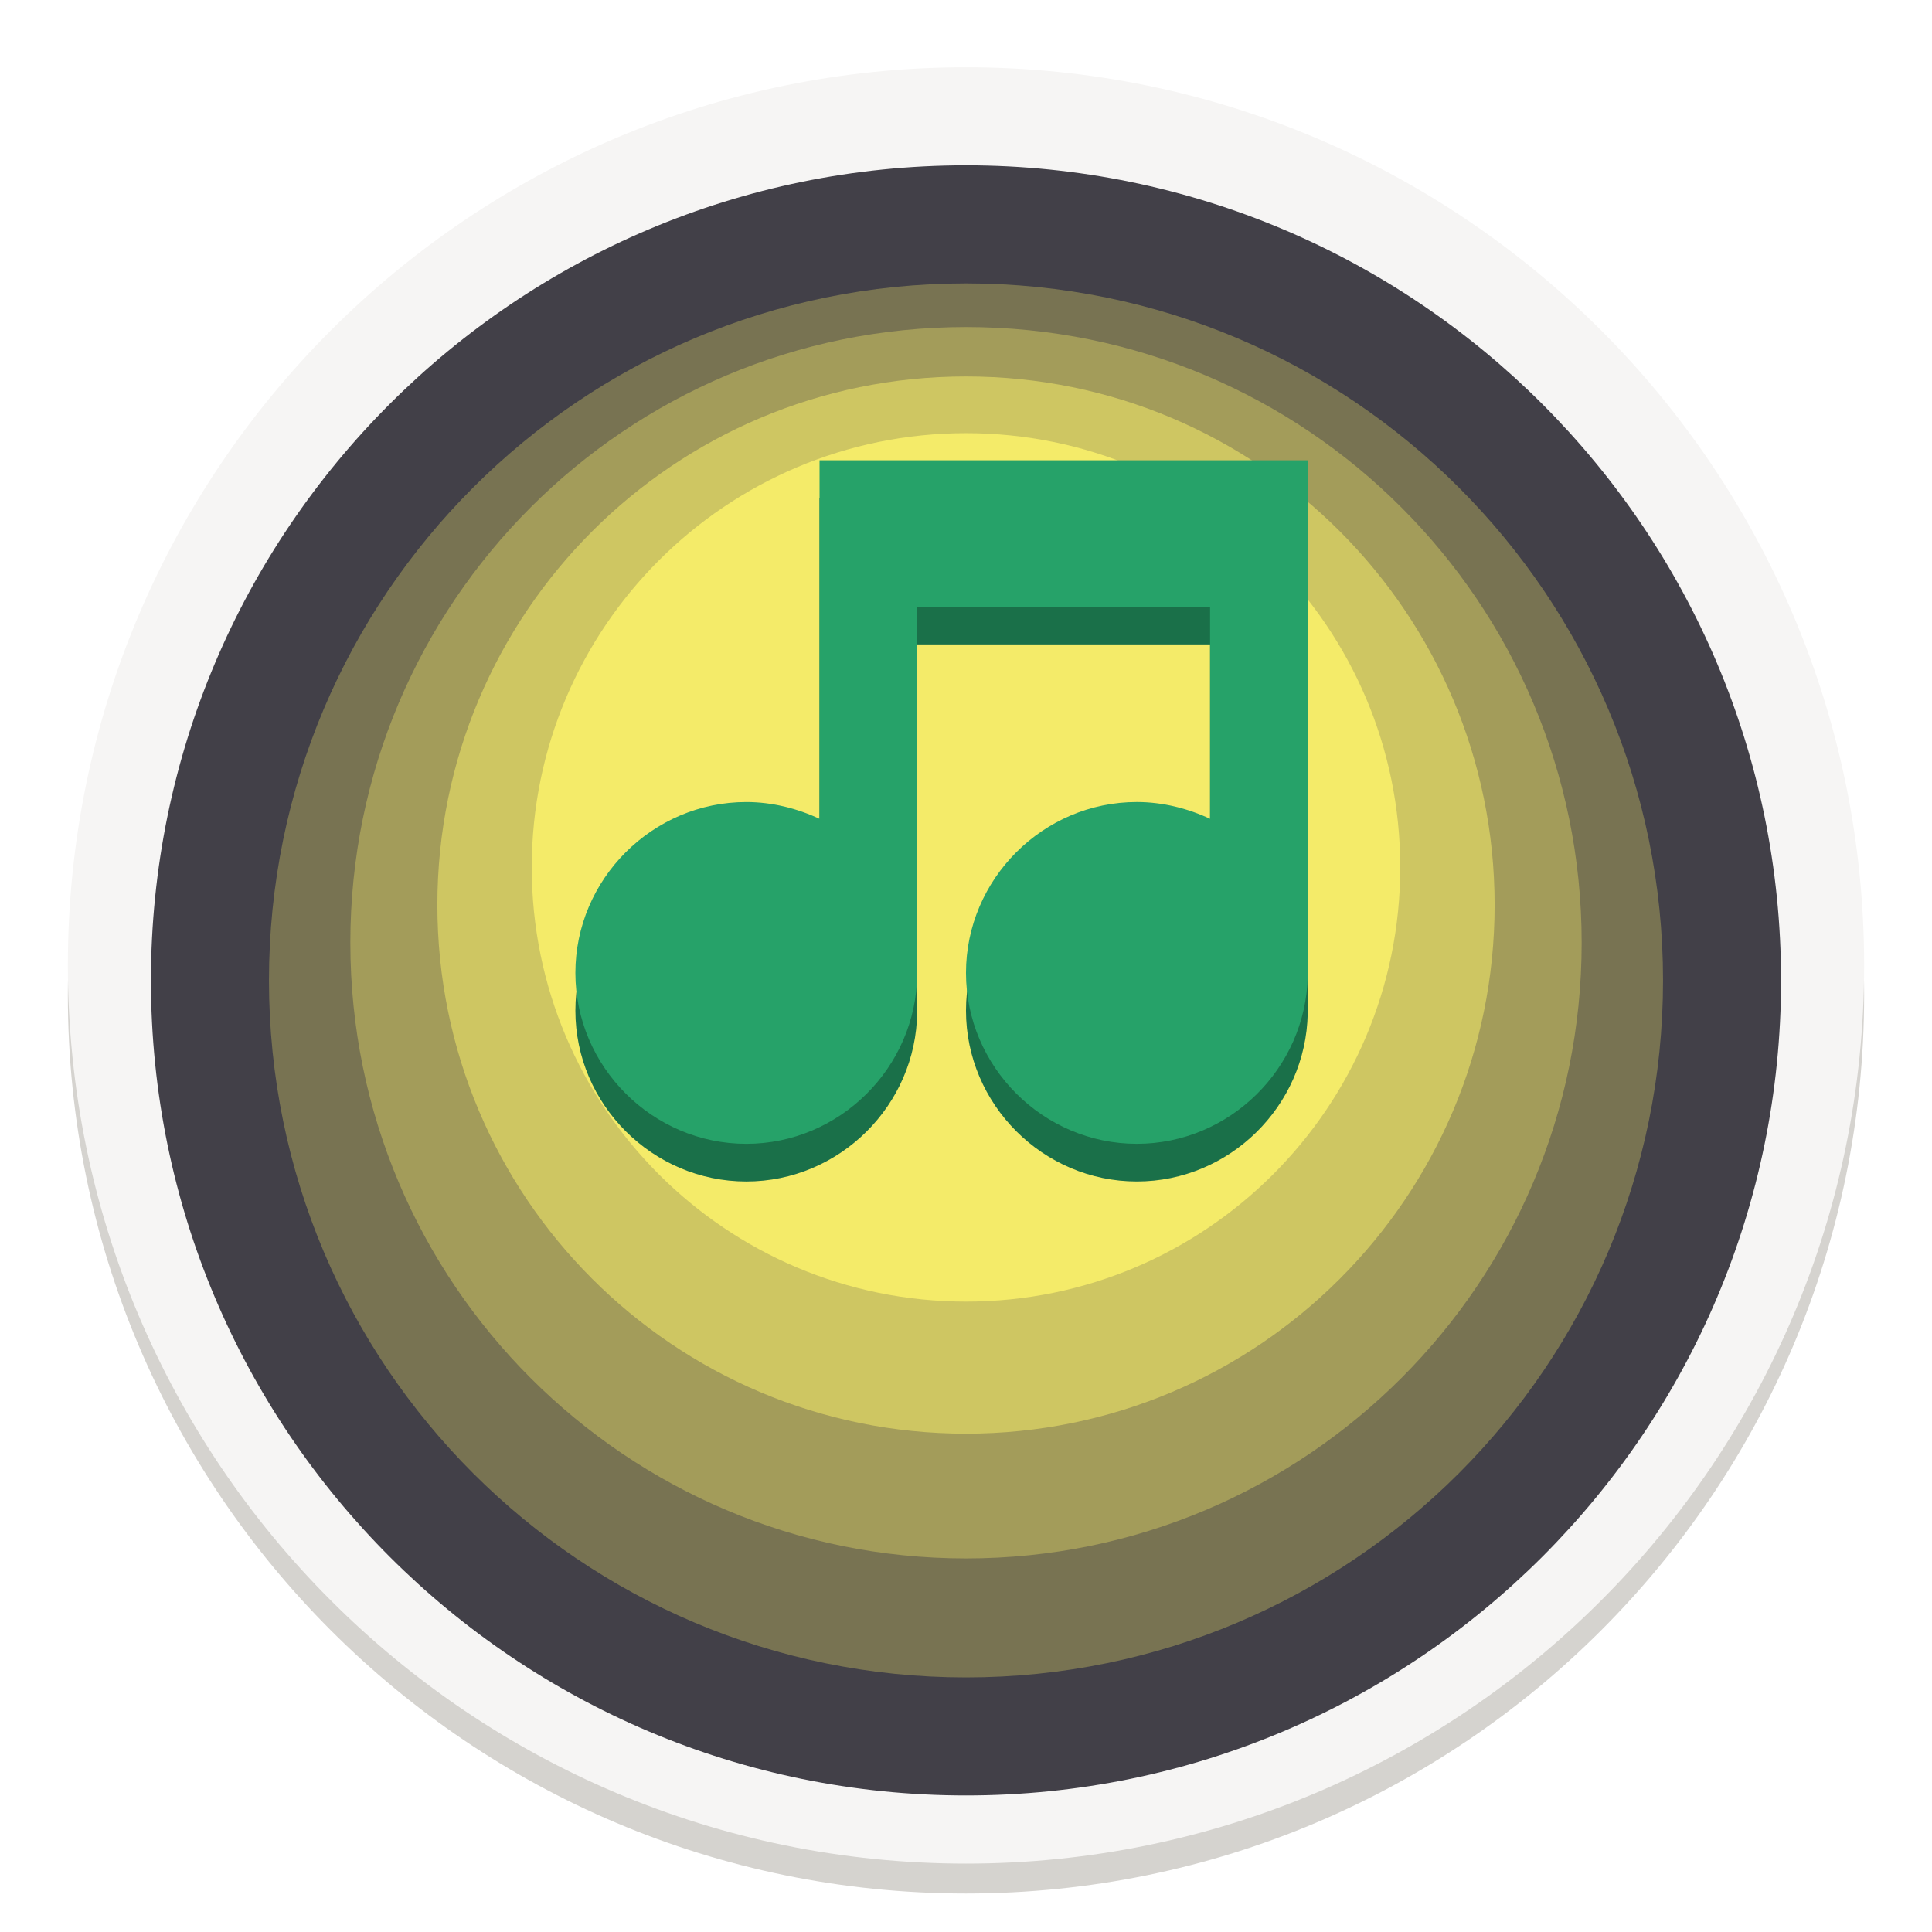
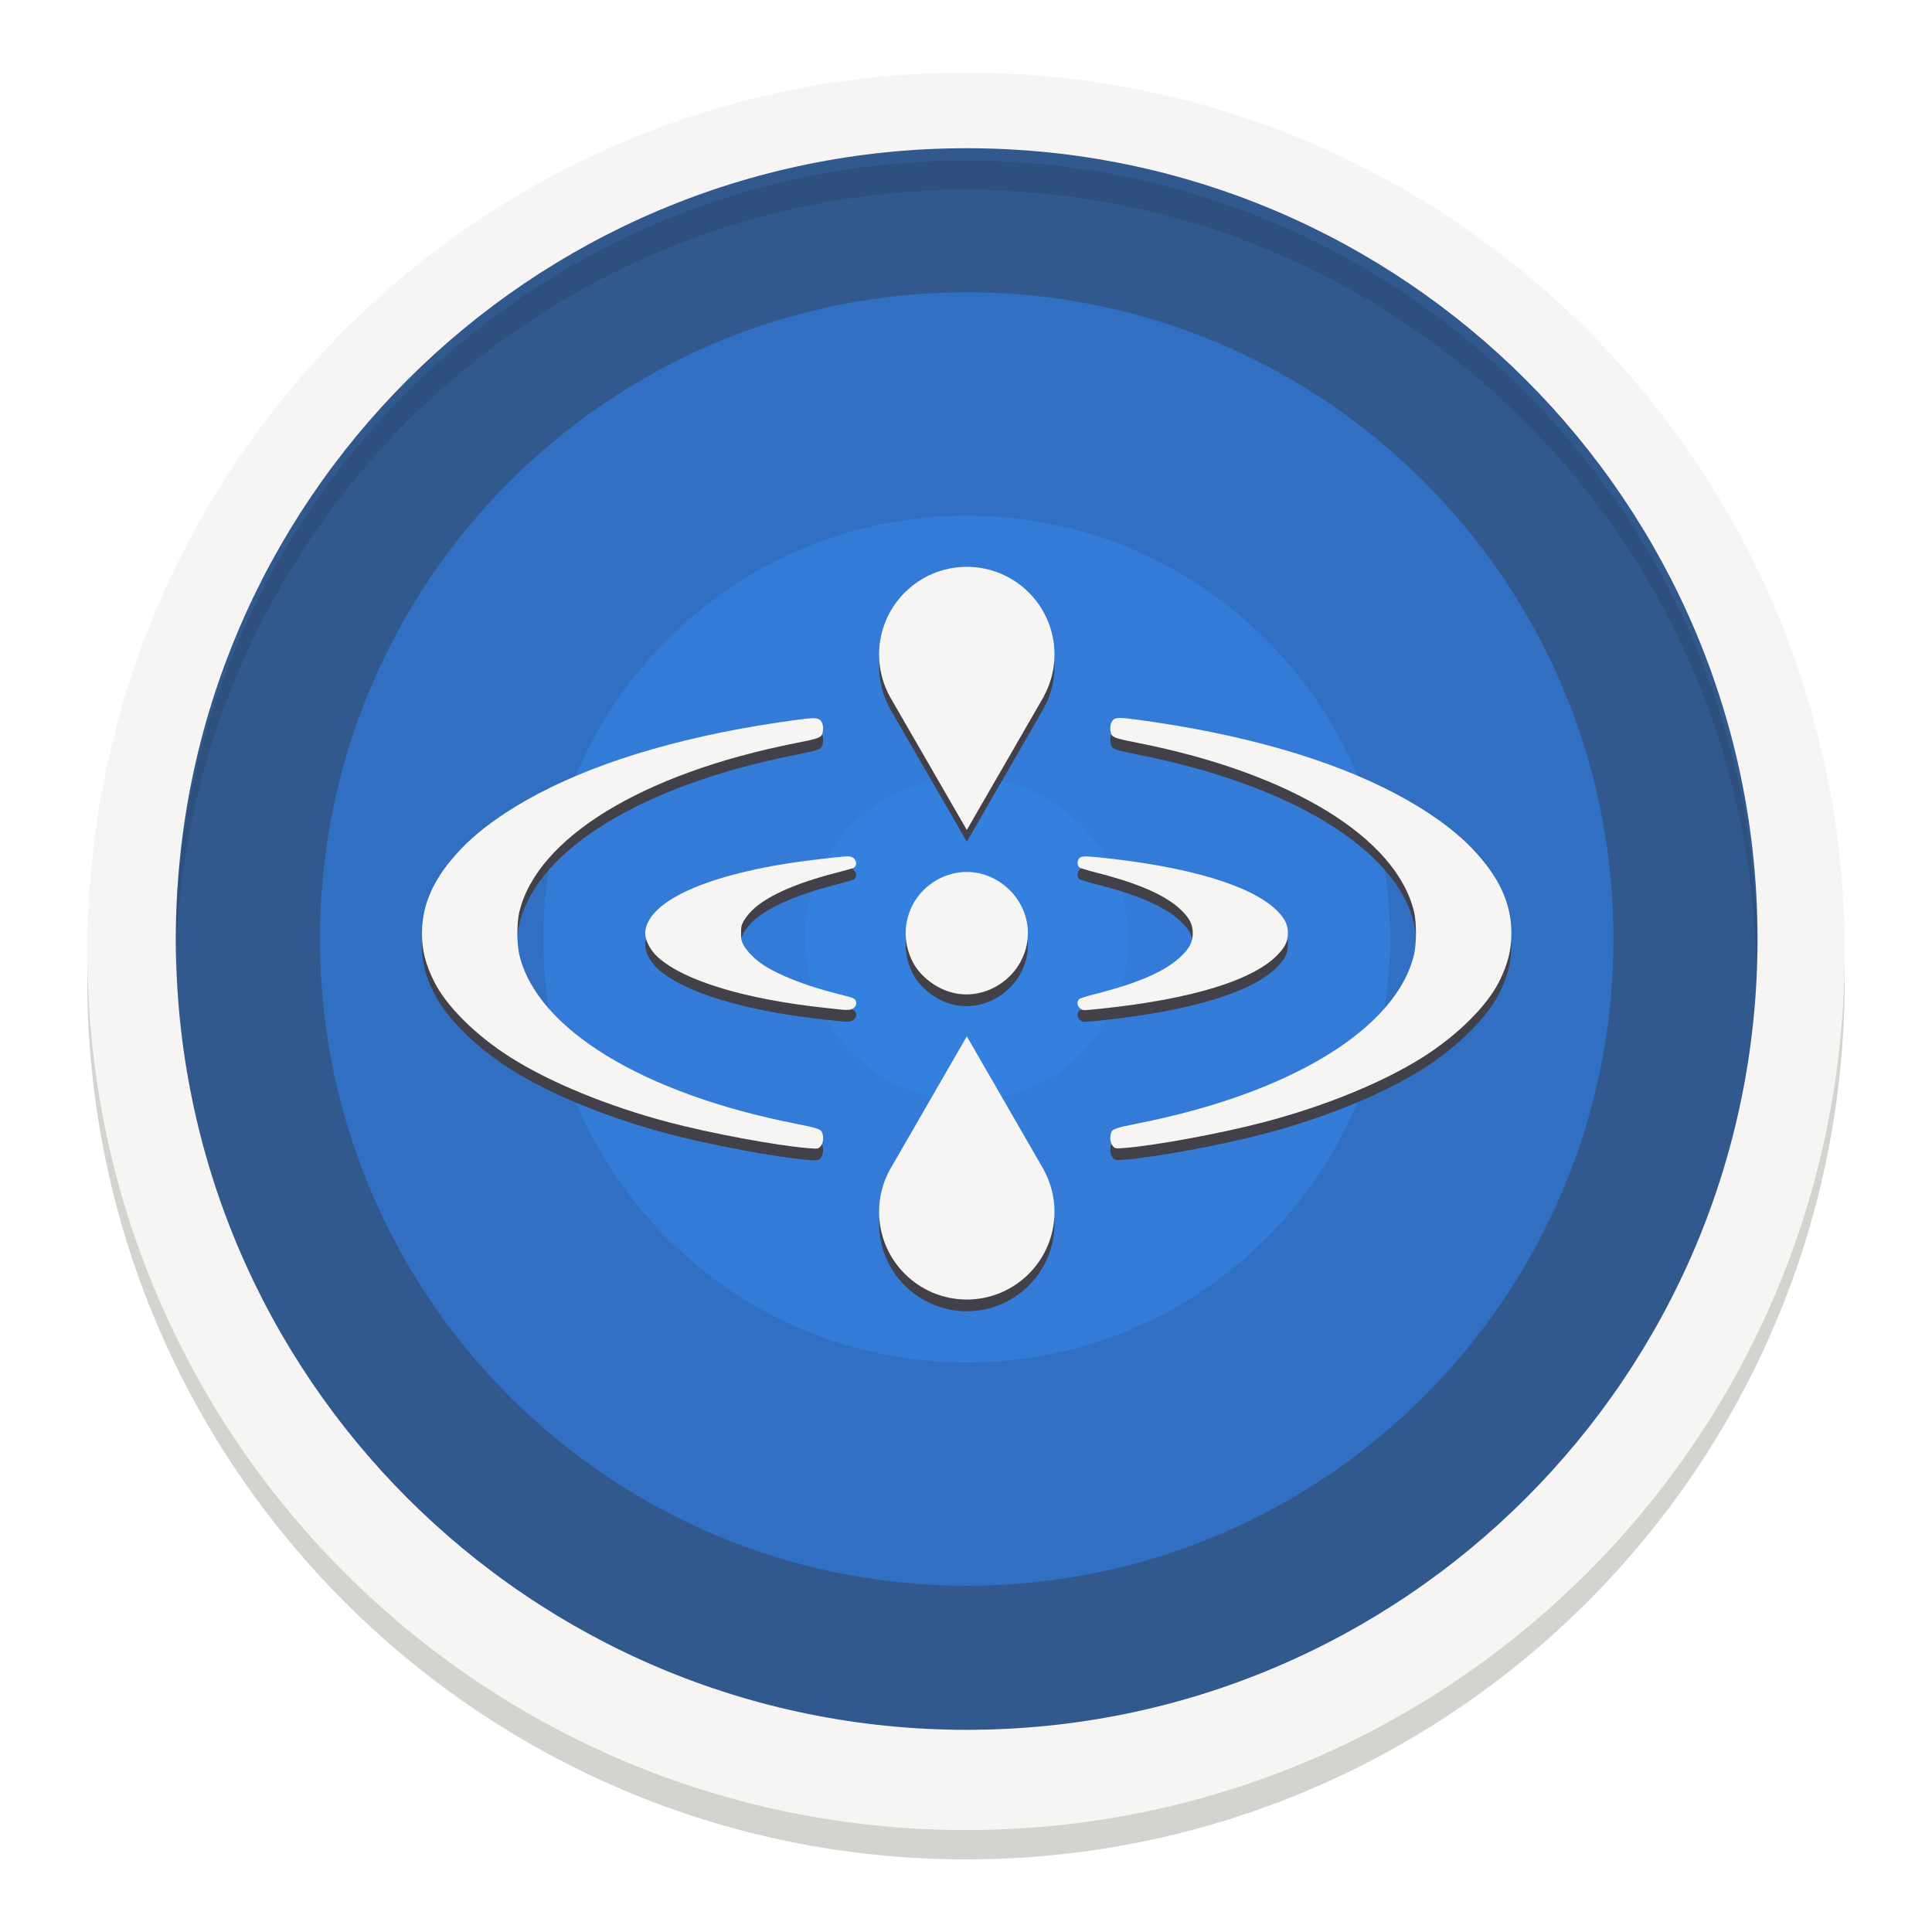
<svg xmlns="http://www.w3.org/2000/svg" height="128px" viewBox="0 0 128 128" width="128px">
-   <path d="m 123.504 65.945 c 0 32.863 -26.641 59.504 -59.504 59.504 s -59.504 -26.641 -59.504 -59.504 c 0 -32.863 26.641 -59.504 59.504 -59.504 s 59.504 26.641 59.504 59.504 z m 0 0" fill="#d5d3cf" />
-   <path d="m 123.504 63.961 c 0 32.863 -26.641 59.508 -59.504 59.508 s -59.504 -26.645 -59.504 -59.508 c 0 -32.863 26.641 -59.504 59.504 -59.504 s 59.504 26.641 59.504 59.504 z m 0 0" fill="#f6f5f4" />
-   <path d="m 118 64.953 c 0 29.824 -24.176 54 -54 54 s -54 -24.176 -54 -54 c 0 -29.82 24.176 -54 54 -54 s 54 24.18 54 54 z m 0 0" fill="#424048" />
-   <g fill="#f4eb69">
-     <path d="m 110.18 64.953 c 0 25.504 -20.676 46.18 -46.18 46.18 s -46.18 -20.676 -46.18 -46.18 s 20.676 -46.176 46.18 -46.176 s 46.18 20.672 46.18 46.176 z m 0 0" fill-opacity="0.305" />
-     <path d="m 104.789 62.457 c 0 22.531 -18.262 40.793 -40.789 40.793 s -40.789 -18.262 -40.789 -40.793 c 0 -22.527 18.262 -40.789 40.789 -40.789 s 40.789 18.262 40.789 40.789 z m 0 0" fill-opacity="0.343" />
-     <path d="m 99.023 59.961 c 0 19.344 -15.68 35.023 -35.023 35.023 s -35.023 -15.68 -35.023 -35.023 c 0 -19.34 15.68 -35.02 35.023 -35.02 s 35.023 15.68 35.023 35.02 z m 0 0" fill-opacity="0.536" />
-     <path d="m 92.77 57.465 c 0 15.891 -12.883 28.77 -28.77 28.77 s -28.77 -12.879 -28.77 -28.77 c 0 -15.887 12.883 -28.766 28.77 -28.766 s 28.77 12.879 28.77 28.766 z m 0 0" />
+   <filter id="a" height="100%" width="100%" x="0%" y="0%">
+     <feColorMatrix in="SourceGraphic" type="matrix" values="0 0 0 0 1 0 0 0 0 1 0 0 0 0 1 0 0 0 1 0" />
+   </filter>
+   <mask id="b">
+     <g filter="url(#a)">
+       <rect fill-opacity="0.1" height="128" width="128" />
+     </g>
+   </mask>
+   <clipPath id="c">
+     <rect height="152" width="192" />
+   </clipPath>
+   <path d="m 122.215 64.969 c 0 32.152 -26.062 58.219 -58.215 58.219 s -58.215 -26.066 -58.215 -58.219 c 0 -32.148 26.062 -58.215 58.215 -58.215 s 58.215 26.066 58.215 58.215 z m 0 0" fill="#d5d3cf" />
+   <path d="m 64 8.695 c 30.008 0 54.336 24.324 54.336 54.336 v 1.938 c 0 30.008 -24.328 54.336 -54.336 54.336 s -54.336 -24.328 -54.336 -54.336 v -1.938 c 0 -30.012 24.328 -54.336 54.336 -54.336 z m 0 0" fill="#d5d3cf" />
+   <path d="m 122.215 63.031 c 0 32.148 -26.062 58.215 -58.215 58.215 s -58.215 -26.066 -58.215 -58.215 c 0 -32.152 26.062 -58.219 58.215 -58.219 s 58.215 26.066 58.215 58.219 z m 0 0" fill="#f6f5f4" />
+   <path d="m 116.441 62.211 c 0 28.938 -23.461 52.395 -52.395 52.395 c -28.938 0 -52.395 -23.457 -52.395 -52.395 c 0 -28.934 23.457 -52.391 52.395 -52.391 c 28.934 0 52.395 23.457 52.395 52.391 z m 0 0" fill="#32598d" />
+   <g clip-path="url(#c)" mask="url(#b)" transform="matrix(1 0 0 1 -8 -16)">
+     <path d="m 72 26.637 c -28.938 0 -52.395 23.457 -52.395 52.395 c 0.008 0.379 0.023 0.758 0.039 1.133 c 0.441 -28.605 23.746 -51.57 52.355 -51.59 c 28.48 0.016 51.734 22.781 52.355 51.258 c 0.012 -0.266 0.027 -0.535 0.039 -0.801 c 0 -28.938 -23.457 -52.395 -52.395 -52.395 z m 0 0" />
  </g>
-   <path d="m 54.297 32.992 v 23.754 c -1.465 -0.684 -3.137 -1.113 -4.852 -1.113 c -6.215 0 -11.324 5.105 -11.324 11.32 s 5.109 11.324 11.324 11.324 c 6.18 0 11.262 -5.055 11.32 -11.223 c 0 -0.035 0 -0.066 0 -0.102 v -24.258 h 19.406 v 14.051 c -1.461 -0.684 -3.137 -1.113 -4.852 -1.113 c -6.215 0 -11.32 5.109 -11.32 11.32 c 0 6.215 5.105 11.324 11.32 11.324 c 6.145 0 11.207 -5 11.32 -11.121 c 0.004 -0.07 0 -0.133 0 -0.203 v -33.961 z m 0 0" fill="#1a7049" />
-   <path d="m 54.297 30.496 v 23.754 c -1.465 -0.684 -3.137 -1.113 -4.852 -1.113 c -6.215 0 -11.324 5.109 -11.324 11.32 c 0 6.215 5.109 11.324 11.324 11.324 c 6.18 0 11.262 -5.055 11.32 -11.223 c 0 -0.035 0 -0.066 0 -0.102 v -24.258 h 19.406 v 14.051 c -1.461 -0.684 -3.137 -1.113 -4.852 -1.113 c -6.215 0 -11.32 5.109 -11.32 11.32 c 0 6.215 5.105 11.324 11.32 11.324 c 6.145 0 11.207 -5 11.32 -11.121 c 0.004 -0.07 0 -0.133 0 -0.203 v -33.961 z m 0 0" fill="#26a269" />
+   <path d="m 106.895 62.211 c 0 23.664 -19.184 42.848 -42.848 42.848 s -42.848 -19.184 -42.848 -42.848 c 0 -23.664 19.184 -42.848 42.848 -42.848 s 42.848 19.184 42.848 42.848 z m 0 0" fill="#3080e4" fill-opacity="0.591" />
+   <path d="m 92.102 62.211 c 0 15.496 -12.562 28.059 -28.055 28.059 c -15.496 0 -28.059 -12.562 -28.059 -28.059 c 0 -15.492 12.562 -28.055 28.059 -28.055 c 15.492 0 28.055 12.562 28.055 28.055 z m 0 0" fill="#3584e4" fill-opacity="0.591" />
+   <path d="m 74.754 62.211 c 0 5.914 -4.797 10.707 -10.707 10.707 c -5.914 0 -10.707 -4.793 -10.707 -10.707 c 0 -5.91 4.793 -10.703 10.707 -10.703 c 5.91 0 10.707 4.793 10.707 10.703 z m 0 0" fill="#3584e4" fill-opacity="0.591" />
+   <path d="m 63.07 66.535 c -1.066 -0.281 -2.094 -1.074 -2.578 -1.992 c -1.254 -2.367 0.012 -5.219 2.613 -5.879 c 2.723 -0.695 5.383 1.742 4.949 4.531 c -0.359 2.336 -2.734 3.93 -4.984 3.34 z m 0 0" fill="#424048" />
+   <path d="m 71.645 67.645 c -0.266 -0.145 -0.344 -0.5 -0.145 -0.68 c 0.055 -0.051 0.539 -0.203 1.066 -0.336 c 2.922 -0.73 4.77 -1.559 5.77 -2.578 c 0.504 -0.512 0.688 -0.906 0.688 -1.449 c 0 -0.547 -0.184 -0.941 -0.688 -1.449 c -1 -1.023 -2.824 -1.84 -5.77 -2.582 c -0.531 -0.133 -1.012 -0.285 -1.066 -0.336 c -0.113 -0.102 -0.141 -0.355 -0.051 -0.516 c 0.117 -0.219 0.32 -0.242 1.285 -0.145 c 5.926 0.598 10.117 1.84 11.836 3.504 c 0.578 0.562 0.789 1.016 0.754 1.621 c -0.027 0.492 -0.191 0.816 -0.652 1.305 c -1.605 1.703 -5.688 2.961 -11.656 3.594 c -1.23 0.129 -1.223 0.129 -1.371 0.047 z m 0 0" fill="#424048" />
+   <path d="m 55.816 67.676 c -0.094 -0.012 -0.531 -0.059 -0.973 -0.105 c -5.414 -0.566 -9.508 -1.797 -11.258 -3.379 c -0.562 -0.512 -0.902 -1.223 -0.828 -1.75 c 0.262 -1.914 3.797 -3.578 9.504 -4.473 c 0.859 -0.137 2.871 -0.383 3.664 -0.449 c 0.438 -0.035 0.613 0.023 0.742 0.254 c 0.102 0.18 0.047 0.414 -0.113 0.5 c -0.066 0.035 -0.598 0.188 -1.18 0.336 c -2.754 0.707 -4.691 1.59 -5.621 2.559 c -0.188 0.195 -0.41 0.488 -0.5 0.656 c -0.137 0.266 -0.156 0.363 -0.156 0.777 c 0 0.41 0.02 0.512 0.156 0.773 c 0.219 0.414 0.746 0.949 1.293 1.312 c 1.039 0.695 2.859 1.41 4.852 1.91 c 0.504 0.125 0.984 0.258 1.07 0.289 c 0.457 0.18 0.281 0.762 -0.238 0.797 c -0.137 0.008 -0.324 0.004 -0.414 -0.008 z m 0 0" fill="#424048" />
+   <path d="m 73.715 76.691 c -0.164 -0.203 -0.203 -0.57 -0.098 -0.883 c 0.082 -0.238 0.312 -0.316 1.805 -0.609 c 10.105 -2 17.098 -6.281 18.262 -11.184 c 0.168 -0.703 0.168 -2.125 0 -2.828 c -1.164 -4.91 -8.148 -9.184 -18.262 -11.184 c -1.492 -0.297 -1.723 -0.375 -1.805 -0.613 c -0.105 -0.309 -0.066 -0.676 0.09 -0.871 c 0.18 -0.223 0.406 -0.23 1.742 -0.047 c 6.844 0.926 12.609 2.578 16.945 4.852 c 2.129 1.117 3.926 2.398 5.137 3.668 c 1.785 1.867 2.602 3.629 2.602 5.609 c 0 1.133 -0.238 2.066 -0.812 3.215 c -0.82 1.629 -2.773 3.559 -5.062 5.008 c -2.629 1.66 -6.438 3.219 -10.449 4.281 c -2.812 0.742 -7.211 1.562 -9.277 1.727 c -0.629 0.051 -0.676 0.043 -0.816 -0.141 z m 0 0" fill="#424048" />
+   <path d="m 64.055 69.438 l -5.086 8.812 c -0.004 0.012 -0.016 0.023 -0.02 0.035 l -0.004 0.008 c -0.461 0.848 -0.703 1.801 -0.703 2.77 c 0 3.207 2.602 5.809 5.812 5.809 c 3.207 0 5.809 -2.602 5.809 -5.809 c 0 -0.969 -0.242 -1.922 -0.711 -2.777 h 0.008 z m 0 0" fill="#424048" />
+   <path d="m 64.055 55.766 l -5.086 -8.812 c -0.004 -0.012 -0.016 -0.023 -0.02 -0.039 l -0.004 -0.004 c -0.461 -0.848 -0.703 -1.801 -0.703 -2.77 c 0 -3.211 2.602 -5.812 5.812 -5.812 c 3.207 0 5.809 2.602 5.809 5.812 c 0 0.969 -0.242 1.922 -0.711 2.773 h 0.008 z m 0 0" fill="#424048" />
+   <path d="m 54.379 76.707 c 0.164 -0.203 0.203 -0.57 0.094 -0.883 c -0.078 -0.238 -0.309 -0.316 -1.801 -0.609 c -10.109 -2 -17.102 -6.281 -18.266 -11.184 c -0.168 -0.703 -0.168 -2.125 0 -2.828 c 1.168 -4.91 8.152 -9.184 18.266 -11.184 c 1.492 -0.297 1.723 -0.375 1.801 -0.613 c 0.105 -0.309 0.07 -0.676 -0.09 -0.871 c -0.18 -0.223 -0.406 -0.23 -1.738 -0.047 c -6.848 0.926 -12.613 2.578 -16.949 4.852 c -2.129 1.117 -3.926 2.398 -5.137 3.668 c -1.785 1.867 -2.602 3.629 -2.602 5.609 c 0 1.133 0.238 2.066 0.816 3.215 c 0.82 1.629 2.77 3.559 5.062 5.008 c 2.625 1.66 6.438 3.223 10.449 4.281 c 2.809 0.742 7.207 1.562 9.273 1.727 c 0.629 0.051 0.676 0.043 0.82 -0.141 z m 0 0" fill="#424048" />
+   <g fill="#f6f5f4">
+     <path d="m 63.07 65.758 c -1.066 -0.281 -2.094 -1.07 -2.578 -1.988 c -1.254 -2.371 0.012 -5.219 2.613 -5.883 c 2.723 -0.691 5.383 1.742 4.949 4.531 c -0.359 2.34 -2.734 3.93 -4.984 3.34 z m 0 0" />
+     <path d="m 71.645 66.871 c -0.266 -0.145 -0.344 -0.504 -0.145 -0.68 c 0.055 -0.055 0.539 -0.203 1.066 -0.336 c 2.922 -0.734 4.77 -1.562 5.77 -2.582 c 0.504 -0.512 0.688 -0.906 0.688 -1.449 s -0.184 -0.938 -0.688 -1.449 c -1 -1.02 -2.824 -1.836 -5.77 -2.578 c -0.531 -0.137 -1.012 -0.285 -1.066 -0.34 c -0.113 -0.102 -0.141 -0.355 -0.051 -0.516 c 0.117 -0.219 0.32 -0.242 1.285 -0.145 c 5.926 0.598 10.117 1.84 11.836 3.504 c 0.578 0.566 0.789 1.02 0.754 1.625 c -0.027 0.488 -0.191 0.816 -0.652 1.305 c -1.605 1.703 -5.688 2.961 -11.656 3.59 c -1.23 0.129 -1.223 0.129 -1.371 0.051 z m 0 0" />
+     <path d="m 55.816 66.898 c -0.094 -0.012 -0.531 -0.059 -0.973 -0.105 c -5.414 -0.566 -9.508 -1.797 -11.258 -3.379 c -0.562 -0.512 -0.902 -1.223 -0.828 -1.75 c 0.262 -1.914 3.797 -3.578 9.504 -4.473 c 0.859 -0.133 2.871 -0.379 3.664 -0.445 c 0.438 -0.039 0.613 0.023 0.742 0.25 c 0.102 0.18 0.047 0.414 -0.113 0.5 c -0.066 0.035 -0.598 0.188 -1.18 0.336 c -2.754 0.707 -4.691 1.59 -5.621 2.559 c -0.188 0.195 -0.41 0.492 -0.5 0.656 c -0.137 0.266 -0.156 0.367 -0.156 0.777 c 0 0.414 0.02 0.512 0.156 0.777 c 0.219 0.41 0.746 0.949 1.293 1.312 c 1.039 0.691 2.859 1.406 4.852 1.906 c 0.504 0.125 0.984 0.258 1.07 0.289 c 0.457 0.18 0.281 0.762 -0.238 0.797 c -0.137 0.008 -0.324 0.008 -0.414 -0.008 z m 0 0" />
+     <path d="m 73.715 75.914 c -0.164 -0.203 -0.203 -0.566 -0.098 -0.879 c 0.082 -0.238 0.312 -0.316 1.805 -0.613 c 10.105 -1.996 17.098 -6.277 18.262 -11.184 c 0.168 -0.703 0.168 -2.125 0 -2.828 c -1.164 -4.906 -8.148 -9.184 -18.262 -11.184 c -1.492 -0.293 -1.723 -0.371 -1.805 -0.609 c -0.105 -0.309 -0.066 -0.68 0.09 -0.875 c 0.18 -0.223 0.406 -0.227 1.742 -0.047 c 6.844 0.93 12.609 2.582 16.945 4.855 c 2.129 1.113 3.926 2.395 5.137 3.664 c 1.785 1.867 2.602 3.629 2.602 5.609 c 0 1.133 -0.238 2.066 -0.812 3.215 c -0.82 1.629 -2.773 3.562 -5.062 5.008 c -2.629 1.66 -6.438 3.223 -10.449 4.281 c -2.812 0.746 -7.211 1.562 -9.277 1.727 c -0.629 0.051 -0.676 0.043 -0.816 -0.141 z m 0 0" />
+     <path d="m 64.055 68.66 l -5.086 8.812 c -0.004 0.012 -0.016 0.023 -0.02 0.039 l -0.004 0.004 c -0.461 0.848 -0.703 1.801 -0.703 2.77 c 0 3.211 2.602 5.812 5.812 5.812 c 3.207 0 5.809 -2.602 5.809 -5.812 c 0 -0.969 -0.242 -1.922 -0.711 -2.773 h 0.008 z m 0 0" />
+     <path d="m 64.055 54.988 l -5.086 -8.812 c -0.004 -0.012 -0.016 -0.023 -0.02 -0.035 l -0.004 -0.008 c -0.461 -0.848 -0.703 -1.801 -0.703 -2.77 c 0 -3.207 2.602 -5.809 5.812 -5.809 c 3.207 0 5.809 2.602 5.809 5.809 c 0 0.969 -0.242 1.922 -0.711 2.773 h 0.008 z m 0 0" />
+     <path d="m 54.379 75.93 c 0.164 -0.203 0.203 -0.566 0.094 -0.879 c -0.078 -0.238 -0.309 -0.316 -1.801 -0.613 c -10.109 -1.996 -17.102 -6.277 -18.266 -11.184 c -0.168 -0.703 -0.168 -2.125 0 -2.828 c 1.168 -4.906 8.152 -9.184 18.266 -11.184 c 1.492 -0.293 1.723 -0.371 1.801 -0.609 c 0.105 -0.309 0.07 -0.68 -0.09 -0.871 c -0.18 -0.227 -0.406 -0.23 -1.738 -0.051 c -6.848 0.93 -12.613 2.582 -16.949 4.855 c -2.129 1.113 -3.926 2.398 -5.137 3.664 c -1.785 1.867 -2.602 3.629 -2.602 5.609 c 0 1.137 0.238 2.066 0.816 3.215 c 0.82 1.629 2.77 3.562 5.062 5.008 c 2.625 1.66 6.438 3.223 10.449 4.285 c 2.809 0.742 7.207 1.559 9.273 1.723 c 0.629 0.051 0.676 0.043 0.82 -0.141 z m 0 0" />
+   </g>
</svg>
